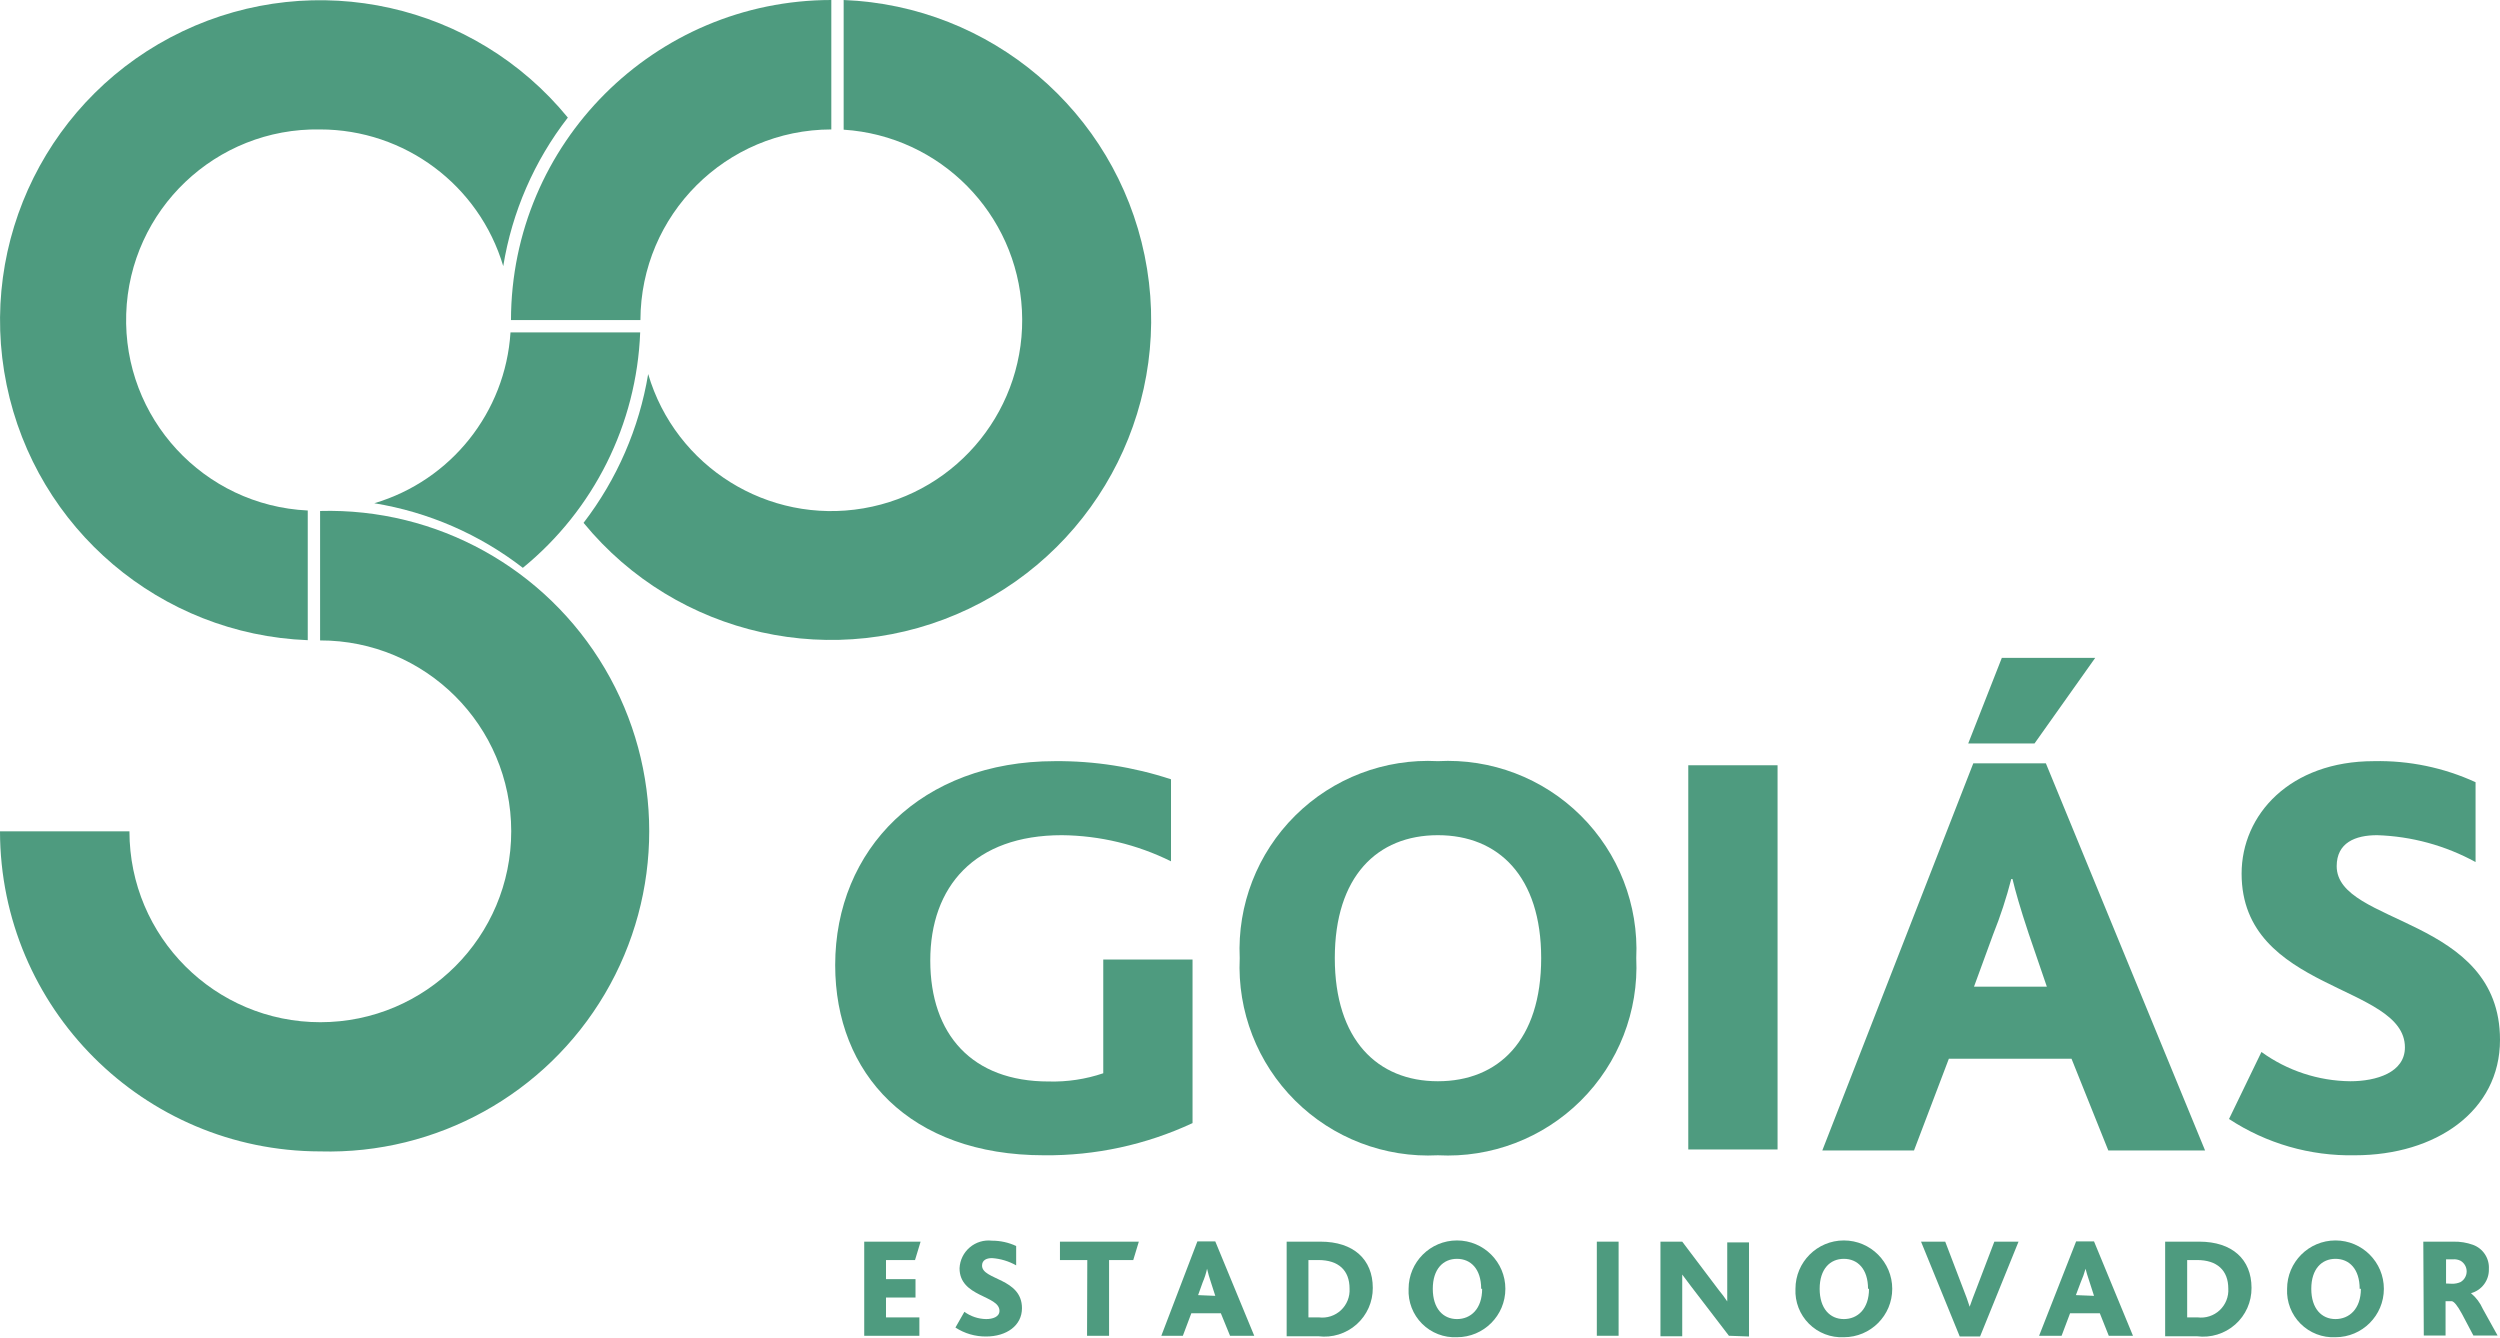
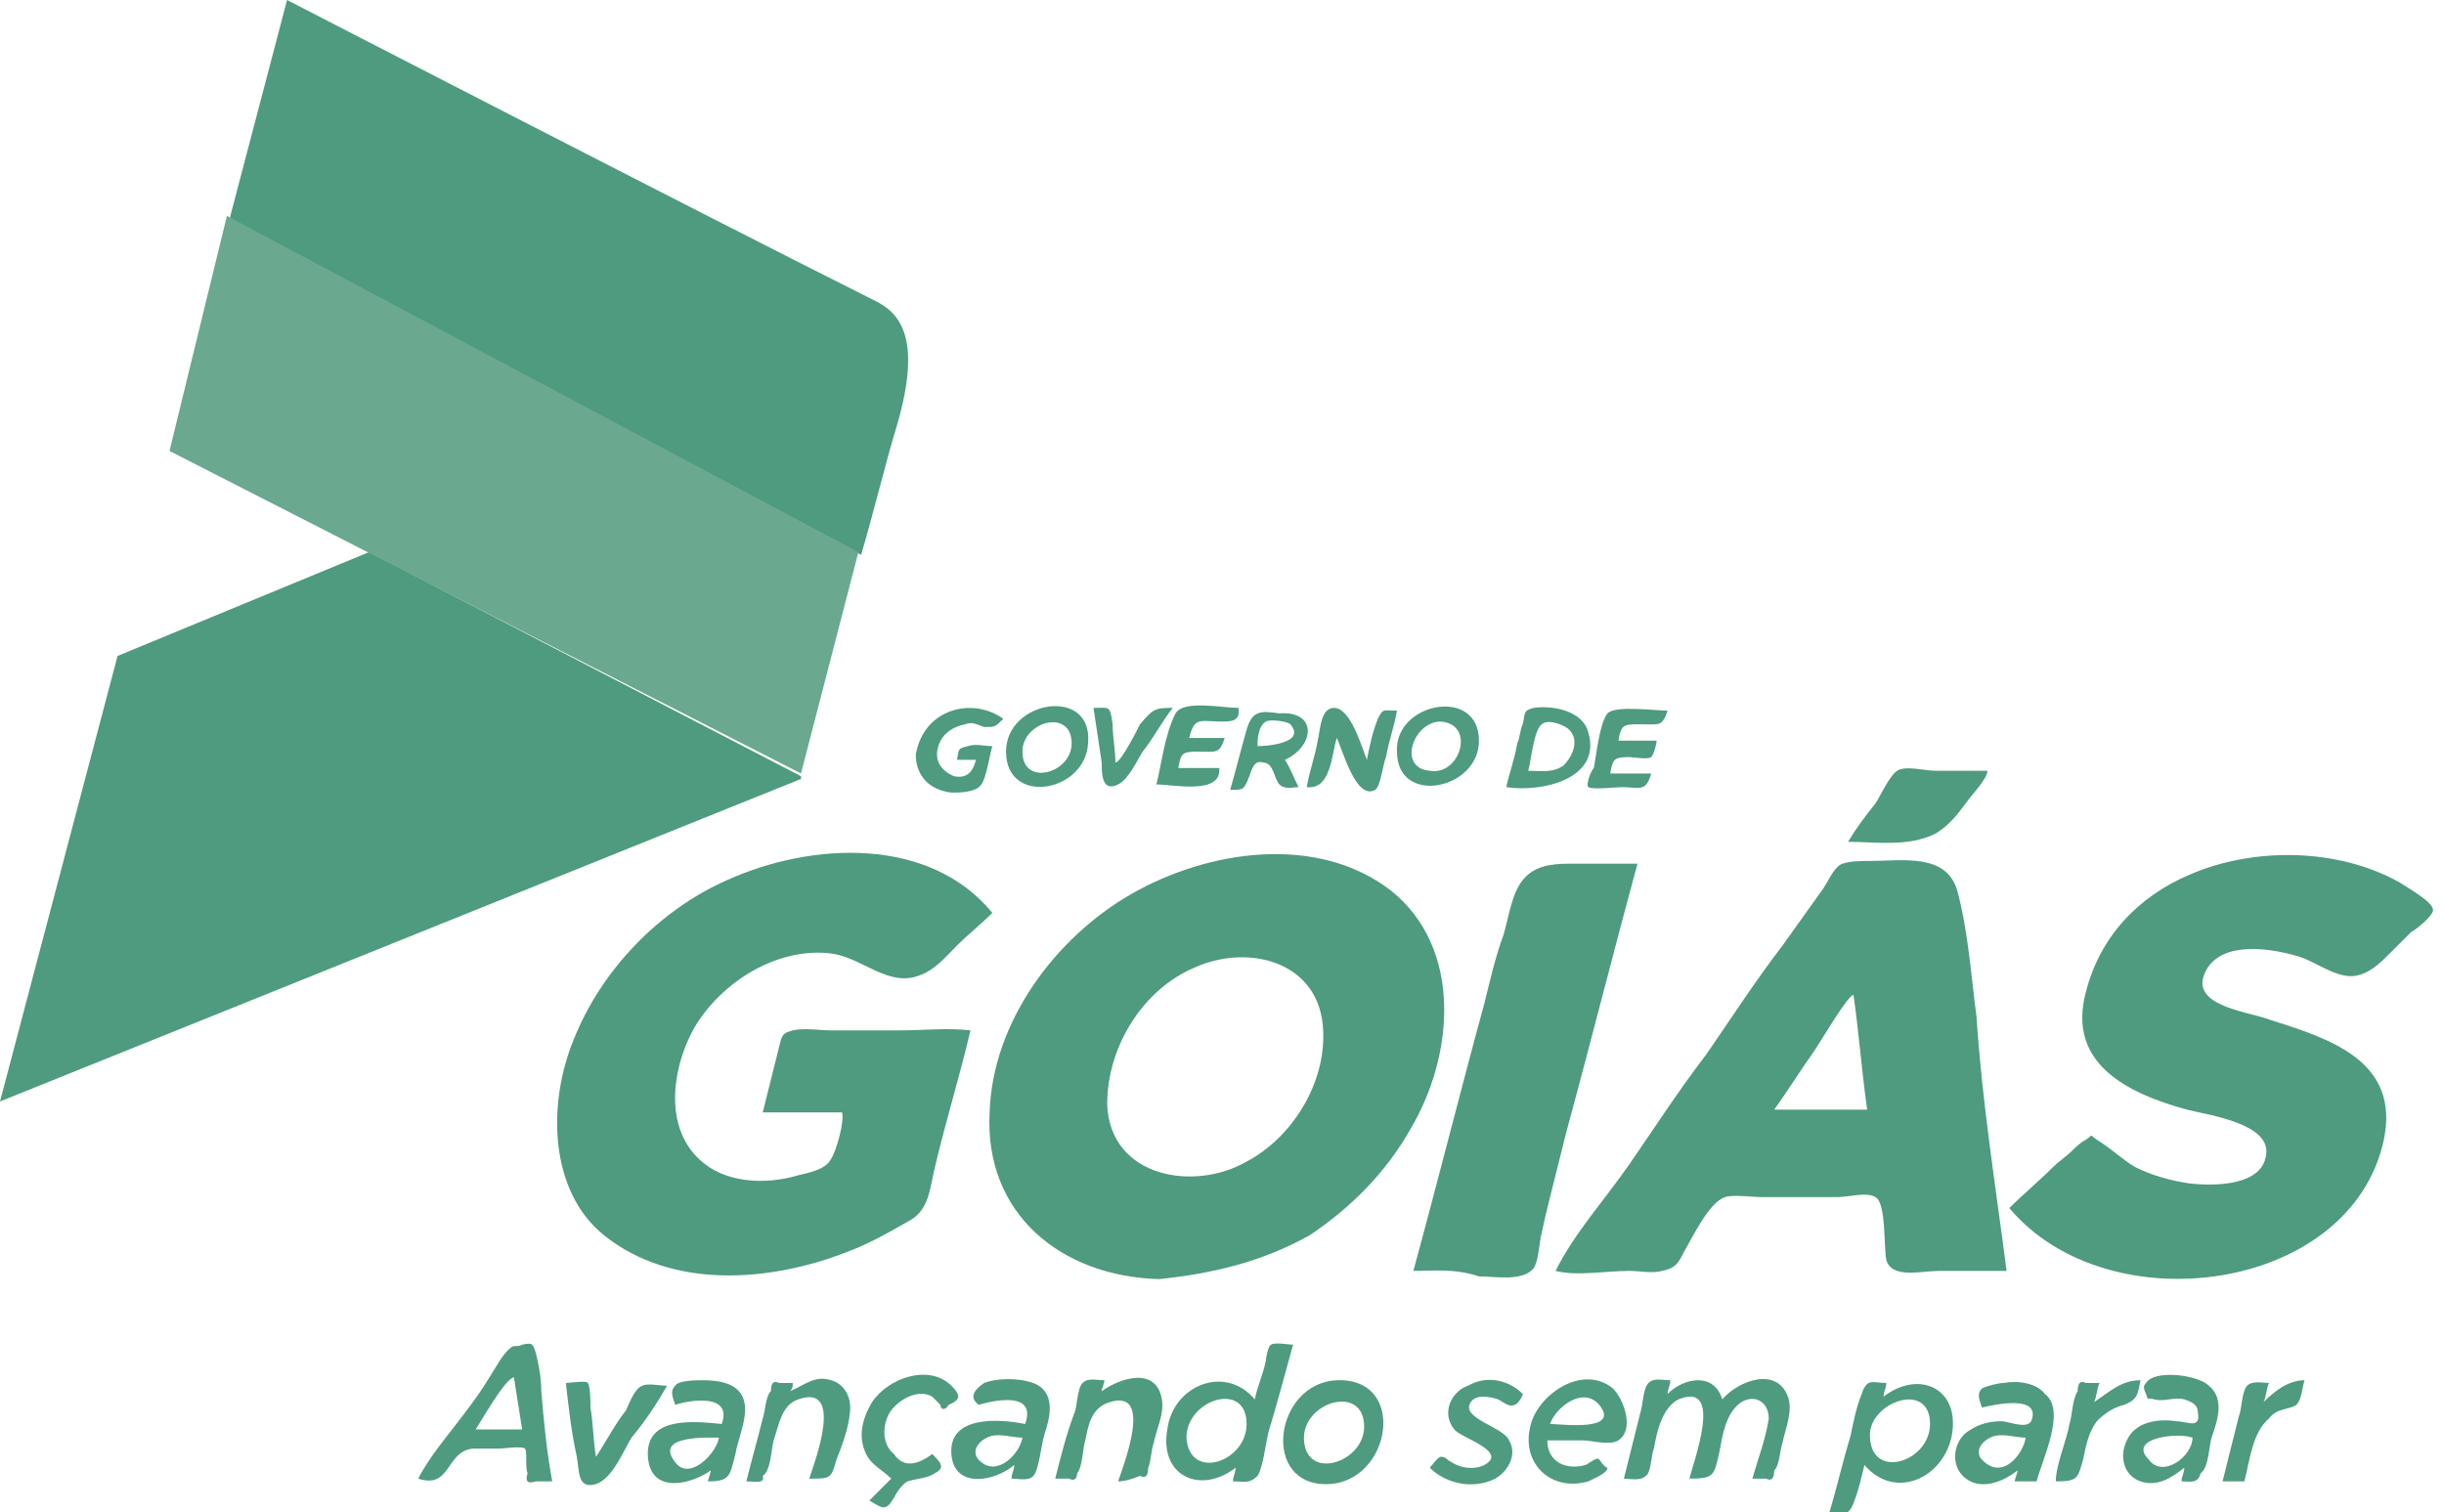
- <svg xmlns="http://www.w3.org/2000/svg" id="Camada_1" data-name="Camada 1" viewBox="0 0 103.33 55.27">
-   <defs>
-     <style>.cls-1{fill:#4e9b7f;}</style>
-   </defs>
-   <path class="cls-1" d="M13.23,47.59A13.25,13.25,0,0,1,0,34.36H5.35a7.89,7.89,0,1,0,7.88-7.89V21.12a13.24,13.24,0,1,1,0,26.47Z" />
-   <path class="cls-1" d="M49.29,46.42a14.2,14.2,0,0,1-6.14,1.33c-5.55,0-8.63-3.37-8.63-7.86,0-4.79,3.57-8.43,9.08-8.43a14.93,14.93,0,0,1,4.8.75V35.6a10.38,10.38,0,0,0-4.51-1.08c-3.61,0-5.44,2.12-5.44,5.18s1.73,5,4.89,5a6.48,6.48,0,0,0,2.26-.34v-4.7h3.69Z" />
-   <path class="cls-1" d="M51.24,39.6a7.79,7.79,0,0,1,8.19-8.14,7.79,7.79,0,0,1,8.2,8.14,7.8,7.8,0,0,1-8.2,8.15A7.8,7.8,0,0,1,51.24,39.6Zm12.46,0c0-3.37-1.76-5.08-4.27-5.08s-4.26,1.71-4.26,5.08,1.76,5.09,4.26,5.09S63.7,43,63.7,39.6Z" />
-   <path class="cls-1" d="M69.78,31.63h3.69V47.51H69.78Z" />
-   <path class="cls-1" d="M81.56,31.55h3l6.58,16h-4l-1.52-3.79H80.55l-1.44,3.79H75.32Zm1.18-4.36H86.6l-2.51,3.54H81.35ZM84.6,40.78l-.75-2.19c-.36-1.08-.55-1.76-.67-2.26h-.05a18.41,18.41,0,0,1-.75,2.29l-.79,2.16Z" />
-   <path class="cls-1" d="M93.47,43.48a6.37,6.37,0,0,0,3.67,1.21c1.08,0,2.26-.36,2.26-1.4,0-2.63-6.75-2.29-6.75-7.18,0-2.44,2-4.65,5.47-4.65a9.57,9.57,0,0,1,4.2.87v3.3a9.08,9.08,0,0,0-4.07-1.11c-.9,0-1.67.31-1.67,1.28,0,2.45,6.75,2.07,6.75,7.18,0,2.94-2.65,4.77-6,4.77a9.13,9.13,0,0,1-5.2-1.5Z" />
-   <path class="cls-1" d="M35.72,51.32h2.33l-.23.76h-1.2v.79h1.22v.76H36.62v.82H38v.76H35.72Z" />
-   <path class="cls-1" d="M39.86,54.22a1.57,1.57,0,0,0,.9.3c.27,0,.55-.09.55-.34,0-.65-1.65-.56-1.65-1.76A1.2,1.2,0,0,1,41,51.28a2.35,2.35,0,0,1,1,.22v.8A2.35,2.35,0,0,0,41,52c-.22,0-.41.08-.41.31,0,.6,1.65.51,1.65,1.76,0,.72-.64,1.17-1.48,1.17a2.28,2.28,0,0,1-1.27-.37Z" />
-   <path class="cls-1" d="M44.94,52.08H43.81v-.76h3.26l-.23.76h-1v3.13h-.91Z" />
-   <path class="cls-1" d="M49.49,51.31h.74l1.61,3.9h-1l-.38-.93H49.24l-.35.93H48Zm.74,2.25L50.05,53a5.66,5.66,0,0,1-.16-.56h0a3.06,3.06,0,0,1-.18.56l-.19.53Z" />
-   <path class="cls-1" d="M53.18,51.32h1.4c1.36,0,2.16.73,2.16,1.91a2,2,0,0,1-2.25,2H53.18Zm1.33,3.13a1.13,1.13,0,0,0,1.27-1.19c0-.75-.45-1.18-1.29-1.18h-.41v2.37Z" />
-   <path class="cls-1" d="M58.22,53.27a2,2,0,1,1,2,2A1.91,1.91,0,0,1,58.22,53.27Zm3,0c0-.82-.43-1.24-1-1.24s-1,.42-1,1.24.43,1.25,1,1.25S61.26,54.1,61.26,53.27Z" />
-   <path class="cls-1" d="M66,51.32h.9v3.89H66Z" />
-   <path class="cls-1" d="M71.46,55.21l-1.57-2.05-.36-.48h0c0,.13,0,.39,0,.55v2h-.9V51.32h.9l1.51,2a5.2,5.2,0,0,1,.35.47h0c0-.2,0-.49,0-.64v-1.8h.9v3.89Z" />
-   <path class="cls-1" d="M74.21,53.27a2,2,0,1,1,2,2A1.91,1.91,0,0,1,74.21,53.27Zm3,0c0-.82-.43-1.24-1-1.24s-1,.42-1,1.24.43,1.25,1,1.25S77.25,54.1,77.25,53.27Z" />
-   <path class="cls-1" d="M79.4,51.32h1l.74,1.94c.11.27.2.53.27.75h0c.08-.22.17-.48.28-.75l.74-1.94h1l-1.59,3.92H81Z" />
-   <path class="cls-1" d="M85.81,51.31h.74l1.61,3.9h-1l-.37-.93H85.56l-.35.93h-.93Zm.74,2.25L86.37,53c-.09-.27-.14-.43-.17-.56h0A4.15,4.15,0,0,1,86,53l-.2.53Z" />
-   <path class="cls-1" d="M89.49,51.32H90.9c1.36,0,2.16.73,2.16,1.91a2,2,0,0,1-2.26,2H89.49Zm1.34,3.13a1.13,1.13,0,0,0,1.27-1.19c0-.75-.46-1.18-1.29-1.18H90.4v2.37Z" />
-   <path class="cls-1" d="M94.53,53.27a2,2,0,1,1,2,2A1.91,1.91,0,0,1,94.53,53.27Zm3,0c0-.82-.43-1.24-1-1.24s-1,.42-1,1.24.43,1.25,1,1.25S97.58,54.1,97.58,53.27Z" />
-   <path class="cls-1" d="M100.16,51.32h1.25a2.23,2.23,0,0,1,.8.13,1,1,0,0,1,.66,1,1,1,0,0,1-.74,1h0a1.78,1.78,0,0,1,.49.65l.61,1.1h-1l-.47-.89c-.2-.37-.33-.51-.42-.53h-.26v1.42h-.9Zm1.18,1.74a.82.82,0,0,0,.36-.07.51.51,0,0,0,0-.88.6.6,0,0,0-.31-.06h-.29v1Z" />
-   <path class="cls-1" d="M26.47,13.23H21.12A13.25,13.25,0,0,1,34.36,0V5.35A7.9,7.9,0,0,0,26.47,13.23Z" />
-   <path class="cls-1" d="M13.23,5.35A7.9,7.9,0,0,1,20.8,11a13.56,13.56,0,0,1,2.67-6.14,13.23,13.23,0,1,0-10.75,21.6V21.1a7.88,7.88,0,0,1,.51-15.75Z" />
-   <path class="cls-1" d="M21.1,13.74a7.89,7.89,0,0,1-5.63,7.06,13.61,13.61,0,0,1,6.14,2.67,13.22,13.22,0,0,0,4.85-9.73Z" />
-   <path class="cls-1" d="M34.87,0V5.36a7.89,7.89,0,1,1-8.08,10.1,13.81,13.81,0,0,1-2.67,6.15A13.23,13.23,0,1,0,34.87,0Z" />
+ <svg xmlns="http://www.w3.org/2000/svg" version="1.1" id="Camada_1" x="0px" y="0px" viewBox="0 0 89.4 55.3" style="enable-background:new 0 0 89.4 55.3;" xml:space="preserve">
+   <style type="text/css">
+ 	.st0{fill:#4E9B7F;}
+ 	.st1{fill:#6AA88F;}
+ </style>
+   <g>
+     <path class="st0" d="M42.4,46.8c-3.6-0.1-6.4-2.4-6.2-6.1c0.1-3.3,2.4-6.4,5.2-8c2.8-1.6,6.8-2.2,9.5-0.1c2.6,2.1,2.3,6,0.7,8.7   c-0.9,1.6-2.2,2.9-3.7,3.9C46.1,46.2,44.3,46.6,42.4,46.8z M40.5,40.4c0.1,2.7,3.2,3.2,5.1,2.1c1.7-0.9,2.9-2.9,2.8-4.8   c-0.1-2.5-2.7-3.2-4.7-2.3C41.8,36.2,40.5,38.3,40.5,40.4z" />
+     <path class="st0" d="M36.3,33.4c-0.4,0.4-0.9,0.8-1.3,1.2c-0.4,0.4-0.8,0.9-1.4,1.1c-1.1,0.4-2-0.6-3.1-0.8c-2-0.3-4.1,1-5.1,2.7   c-0.9,1.6-1.2,4.1,0.7,5.2c0.9,0.5,2.1,0.5,3.1,0.2c0.4-0.1,1-0.2,1.2-0.6c0.2-0.3,0.5-1.4,0.4-1.7c-1,0-1.9,0-2.9,0   c0.2-0.8,0.4-1.6,0.6-2.4c0.1-0.4,0.1-0.5,0.5-0.6c0.4-0.1,1,0,1.4,0c0.8,0,1.7,0,2.5,0c0.8,0,1.8-0.1,2.6,0   c-0.4,1.7-0.9,3.3-1.3,5c-0.2,0.8-0.2,1.6-1,2c-0.7,0.4-1.4,0.8-2.2,1.1c-2.8,1.1-6.4,1.4-8.9-0.6C20.1,43.6,20,40.4,21,38   c1-2.5,3.1-4.7,5.6-5.8C29.7,30.8,34,30.6,36.3,33.4z" />
+     <path class="st0" d="M73.4,46.5c-0.8,0-1.7,0-2.5,0c-0.6,0-1.7,0.3-1.9-0.4c-0.1-0.5,0-2.1-0.4-2.3c-0.3-0.2-1,0-1.4,0   c-0.5,0-1,0-1.4,0c-0.4,0-0.9,0-1.3,0c-0.4,0-1.1-0.1-1.4,0c-0.6,0.2-1.2,1.5-1.5,2c-0.2,0.4-0.3,0.6-0.8,0.7c-0.4,0.1-0.8,0-1.2,0   c-0.9,0-1.9,0.2-2.7,0c0.7-1.4,1.8-2.6,2.7-3.9c0.9-1.3,1.8-2.7,2.8-4c0.9-1.3,1.8-2.7,2.8-4c0.5-0.7,1-1.4,1.5-2.1   c0.2-0.3,0.4-0.8,0.7-0.9c0.3-0.1,0.7-0.1,1-0.1c1.2,0,2.8-0.3,3.2,1.1c0.4,1.5,0.5,3.1,0.7,4.6C72.5,40.3,73,43.4,73.4,46.5z    M68.3,40.6c-0.2-1.4-0.3-2.8-0.5-4.2c-0.2,0-1.2,1.7-1.4,2c-0.5,0.7-1,1.5-1.5,2.2C66.1,40.6,67.2,40.6,68.3,40.6z" />
+     <path class="st0" d="M73.5,44.2c0.5-0.5,1.1-1,1.6-1.5c0.2-0.2,0.5-0.4,0.7-0.6c0.1-0.1,0.3-0.3,0.5-0.4c0.3-0.2,0.1-0.2,0.4,0   c0.5,0.3,0.9,0.7,1.4,1c0.6,0.3,1.3,0.5,2,0.6c0.9,0.1,2.7,0.1,2.8-1.1c0.1-1.1-2.1-1.4-2.9-1.6c-2.2-0.6-4.4-1.7-3.7-4.3   c0.5-2,1.9-3.5,3.8-4.3c2.3-1,5.4-1,7.7,0.3c0.3,0.2,1.2,0.7,1.2,1c0,0.2-0.6,0.7-0.8,0.8c-0.3,0.3-0.6,0.6-0.9,0.9   c-0.4,0.4-0.9,0.8-1.5,0.7c-0.6-0.1-1.1-0.5-1.7-0.7c-1-0.3-2.8-0.6-3.4,0.5c-0.7,1.3,1.5,1.5,2.3,1.8c2.2,0.7,4.8,1.5,4.2,4.4   C86,47.3,77.1,48.5,73.5,44.2z" />
+     <path class="st0" d="M51.7,46.5c0.9-3.3,1.7-6.5,2.6-9.8c0.2-0.8,0.4-1.7,0.7-2.5c0.2-0.7,0.3-1.5,0.7-2c0.4-0.5,1-0.6,1.7-0.6   c0.8,0,1.6,0,2.5,0c-0.9,3.3-1.7,6.5-2.6,9.8c-0.2,0.8-0.4,1.6-0.6,2.4c-0.1,0.4-0.2,0.8-0.3,1.3c-0.1,0.3-0.1,1-0.3,1.3   c-0.4,0.5-1.4,0.3-2,0.3C53.2,46.4,52.4,46.5,51.7,46.5z" />
+     <path class="st0" d="M63,51.2c0.6-0.7,2-1.2,2.4-0.1c0.2,0.5-0.1,1.2-0.2,1.7c-0.1,0.3-0.1,0.8-0.3,1c0,0.3-0.1,0.4-0.3,0.3   c-0.2,0-0.4,0-0.5,0c0.2-0.7,0.5-1.5,0.6-2.2c0-0.6-0.5-0.9-1-0.6c-0.6,0.4-0.7,1.3-0.8,1.8c-0.2,0.9-0.2,1-1.1,1   c0.1-0.5,1.3-3.6-0.4-2.9c-0.6,0.3-0.8,1.2-0.9,1.8c-0.1,0.2-0.1,0.9-0.3,1c-0.2,0.2-0.6,0.1-0.8,0.1c0.2-0.8,0.4-1.6,0.6-2.4   c0.1-0.3,0.1-0.9,0.3-1.1c0.2-0.2,0.5-0.1,0.8-0.1c0,0.2-0.1,0.3-0.1,0.5C61.6,50.4,62.7,50.2,63,51.2z" />
+     <path class="st0" d="M20.2,54.2c-0.2,0-0.4,0-0.6,0c-0.3,0.1-0.4,0-0.3-0.3c-0.1-0.2,0-0.8-0.1-0.9c-0.1-0.1-0.8,0-0.9,0   c-0.3,0-0.7,0-1,0c-1,0.1-0.8,1.5-2,1.1c0.4-0.8,1.1-1.6,1.7-2.4c0.3-0.4,0.6-0.8,0.9-1.3c0.2-0.3,0.5-0.9,0.8-1.1   c0.1-0.1,0.2,0,0.4-0.1c0.4-0.1,0.4,0,0.5,0.3c0.1,0.4,0.2,0.9,0.2,1.4C19.9,52.1,20,53.1,20.2,54.2z M19.1,52.3   c-0.1-0.6-0.2-1.3-0.3-1.9c-0.3,0-1.2,1.6-1.4,1.9C18,52.3,18.5,52.3,19.1,52.3z" />
+     <path class="st0" d="M45.1,54.2c0-0.2,0.1-0.3,0.1-0.5c-1.3,1-2.8,0.3-2.5-1.4c0.2-1.6,2.1-2.4,3.2-1.1c0.1-0.5,0.3-0.9,0.4-1.4   c0-0.1,0.1-0.6,0.2-0.6c0.1-0.1,0.7,0,0.8,0c-0.3,1.1-0.6,2.2-0.9,3.2c-0.1,0.4-0.2,1.3-0.4,1.6C45.7,54.3,45.5,54.2,45.1,54.2z    M45.6,52.1c0-1.6-2.2-0.9-2.2,0.5C43.5,54.2,45.6,53.5,45.6,52.1z" />
+     <path class="st0" d="M69,50.6c0,0.2-0.1,0.3-0.1,0.5c1.3-1,2.8-0.3,2.5,1.4c-0.3,1.6-2.1,2.4-3.2,1.1c-0.1,0.4-0.2,0.9-0.4,1.4   c-0.2,0.5-0.4,0.4-0.9,0.4c0.3-1,0.5-1.9,0.8-2.9c0.1-0.5,0.2-1,0.4-1.5C68.3,50.4,68.5,50.6,69,50.6z M70.6,52.1   c0-1.6-2.2-0.8-2.2,0.4C68.4,54.2,70.6,53.5,70.6,52.1z" />
+     <path class="st0" d="M67.6,30.8c0.3-0.5,0.6-0.9,1-1.4c0.2-0.3,0.5-1,0.8-1.2c0.3-0.2,1,0,1.4,0c0.6,0,1.3,0,1.9,0   c0,0.3-0.6,0.9-0.8,1.2c-0.3,0.4-0.6,0.8-1.1,1.1C69.8,31,68.6,30.8,67.6,30.8z" />
+     <path class="st0" d="M26.4,52.1c0.4-1.1-1.1-0.9-1.7-0.7c-0.1-0.3-0.2-0.5,0-0.7c0.1-0.2,0.8-0.2,1-0.2c0.6,0,1.3,0.1,1.5,0.7   c0.2,0.6-0.2,1.4-0.3,2c-0.2,0.8-0.2,1-1,1c0-0.1,0.1-0.3,0.1-0.4c-0.7,0.5-2.2,0.9-2.3-0.5C23.6,51.8,25.4,52,26.4,52.1z    M26.3,52.6c-0.4,0-2.4-0.1-1.6,0.9C25.2,54.2,26.2,53.2,26.3,52.6z" />
+     <path class="st0" d="M74.5,54.2c-0.3,0-0.5,0-0.8,0c0-0.1,0.1-0.3,0.1-0.4c-0.5,0.4-1.4,0.8-2,0.2c-0.5-0.5-0.3-1.4,0.3-1.7   c0.3-0.2,0.7-0.3,1.1-0.3c0.3,0,0.9,0.3,1.1,0c0.4-1-1.4-0.6-1.8-0.5c-0.1-0.3-0.2-0.5,0-0.7c0.2-0.1,0.6-0.2,0.8-0.2   c0.5-0.1,1.2,0,1.5,0.4C75.6,51.6,74.7,53.4,74.5,54.2z M74.1,52.6c-0.4,0-0.9-0.2-1.3,0c-0.4,0.2-0.6,0.6-0.2,0.9   C73.3,54.1,74,53.2,74.1,52.6z" />
+     <path class="st0" d="M79.8,54.2c0-0.2,0.1-0.3,0.1-0.5c-0.5,0.4-1,0.7-1.6,0.5c-0.6-0.2-0.8-0.9-0.5-1.5c0.3-0.7,1.2-0.8,1.8-0.7   c0.4,0,0.9,0.3,0.8-0.3c0-0.3-0.2-0.4-0.5-0.5c-0.4-0.1-0.7,0.1-1.1,0c-0.3-0.1-0.2,0.1-0.3-0.2c-0.1-0.2-0.1-0.3,0-0.4   c0.3-0.5,1.9-0.3,2.3,0.1c0.6,0.5,0.3,1.3,0.1,1.9c-0.1,0.3-0.1,1.1-0.4,1.3C80.4,54.3,80.1,54.2,79.8,54.2z M80.2,52.6   c-0.5-0.2-2.4,0-1.6,0.8C79.1,54.1,80.2,53.3,80.2,52.6z" />
+     <path class="st0" d="M37.5,52.1c0.5-1.4-1.7-0.7-1.7-0.7c-0.4-0.3-0.1-0.6,0.2-0.8c0.5-0.2,1.5-0.2,2,0.1c0.6,0.4,0.4,1.2,0.2,1.8   c-0.1,0.3-0.2,1.3-0.4,1.5c-0.2,0.2-0.5,0.1-0.8,0.1c0-0.2,0.1-0.3,0.1-0.5c-0.7,0.6-2.2,0.9-2.3-0.4   C34.7,51.8,36.5,51.9,37.5,52.1z M37.4,52.6c-0.4,0-0.9-0.2-1.3,0c-0.4,0.2-0.6,0.6-0.2,0.9C36.5,54,37.3,53.2,37.4,52.6z" />
+     <path class="st0" d="M56.6,52.7c0,0.8,0.7,1.1,1.4,0.9c0.2-0.1,0.4-0.3,0.5-0.2c0,0,0.2,0.3,0.3,0.3c0,0.2-0.5,0.4-0.7,0.5   c-1.4,0.4-2.5-0.7-2.1-2.1c0.3-1.1,1.9-2.2,3-1.3c0.4,0.4,0.8,1.5,0.2,1.9c-0.3,0.2-1,0-1.3,0C57.4,52.7,57,52.7,56.6,52.7z    M56.7,52.1c0.4,0,2.6,0.3,1.8-0.7C57.9,50.7,56.9,51.5,56.7,52.1z" />
+     <path class="st0" d="M48.6,54.3c-2.5,0.1-2-3.7,0.3-3.8C51.5,50.4,50.9,54.2,48.6,54.3z M49.9,52.2c0-1.6-2.3-0.9-2.2,0.5   C47.8,54.2,49.9,53.5,49.9,52.2z" />
+     <path class="st0" d="M27.3,54.2c0.2-0.8,0.4-1.5,0.6-2.3c0.1-0.3,0.1-0.8,0.3-1c0-0.3,0.1-0.4,0.3-0.3c0.2,0,0.3,0,0.5,0   c0,0.1,0,0.2-0.1,0.3c0.5-0.2,0.9-0.6,1.5-0.4c0.4,0.1,0.7,0.5,0.7,1c0,0.6-0.3,1.4-0.5,1.9c-0.2,0.7-0.2,0.7-1,0.7   c0.2-0.6,1.3-3.5-0.4-2.9c-0.6,0.2-0.7,0.9-0.9,1.5c-0.1,0.4-0.1,1.1-0.4,1.3C28,54.3,27.6,54.2,27.3,54.2z" />
+     <path class="st0" d="M40.9,54.2c0.2-0.6,1.3-3.4-0.3-2.9c-0.7,0.2-0.8,0.9-0.9,1.4c-0.1,0.3-0.1,1-0.3,1.2c0,0.2-0.1,0.3-0.3,0.2   c-0.2,0-0.4,0-0.5,0c0.2-0.8,0.4-1.6,0.7-2.4c0.1-0.2,0.1-0.9,0.3-1.1c0.2-0.2,0.5-0.1,0.8-0.1c0,0.1-0.1,0.3-0.1,0.4   c0.7-0.5,2-0.9,2.2,0.3c0.1,0.5-0.2,1.1-0.3,1.6c-0.1,0.3-0.1,0.7-0.2,0.9c0,0.3-0.1,0.4-0.3,0.3C41.2,54.2,41,54.2,40.9,54.2z" />
+     <path class="st0" d="M34.1,53.2c0.3,0.3,0.5,0.5,0.1,0.7c-0.3,0.2-0.7,0.2-1,0.3c-0.2,0.1-0.4,0.4-0.5,0.6   c-0.3,0.5-0.4,0.4-0.9,0.1c0.3-0.3,0.5-0.5,0.8-0.8c-0.4-0.4-0.8-0.5-1-1.1c-0.2-0.6,0-1.2,0.3-1.7c0.6-0.9,2.1-1.4,2.9-0.6   c0.3,0.3,0.4,0.5-0.1,0.7c-0.1,0.2-0.3,0.2-0.3,0c-0.1-0.1-0.2-0.2-0.3-0.3c-0.5-0.3-1.2,0.1-1.5,0.5c-0.3,0.4-0.4,1.2,0.1,1.6   C33.1,53.8,33.7,53.5,34.1,53.2z" />
+     <path class="st0" d="M55.7,51c0,0.1-0.2,0.4-0.3,0.4c-0.2,0.1-0.4-0.1-0.6-0.2c-0.3-0.1-0.8-0.2-1,0.1c-0.4,0.6,1.2,0.9,1.4,1.4   c0.3,0.5,0,1.1-0.5,1.4c-0.8,0.4-1.8,0.2-2.4-0.4c0.1-0.1,0.3-0.4,0.4-0.4c0.2,0,0.2,0.1,0.4,0.2c0.3,0.2,0.8,0.3,1.2,0.1   c0.9-0.5-0.9-1-1.1-1.3c-0.5-0.6-0.1-1.4,0.5-1.6C54.4,50.3,55.2,50.5,55.7,51z" />
+     <path class="st0" d="M20.7,50.6c0.1,0,0.8-0.1,0.8,0c0.1,0.1,0.1,0.8,0.1,0.9c0.1,0.6,0.1,1.2,0.2,1.8c0.4-0.6,0.7-1.2,1.1-1.7   c0.1-0.2,0.3-0.8,0.6-0.9c0.2-0.1,0.6,0,0.9,0c-0.4,0.7-0.8,1.3-1.3,1.9c-0.3,0.5-0.7,1.5-1.3,1.7c-0.7,0.2-0.6-0.5-0.7-1   C20.9,52.4,20.8,51.5,20.7,50.6z" />
+     <path class="st0" d="M47.8,28.8c0.1-0.6,0.3-1.1,0.4-1.7c0.1-0.4,0.1-1.2,0.6-1.2c0.6,0,1,1.4,1.2,1.9c0.1-0.5,0.2-1,0.4-1.5   c0.2-0.4,0.2-0.3,0.7-0.3c-0.1,0.6-0.3,1.1-0.4,1.7c-0.1,0.2-0.2,1.1-0.4,1.2c-0.7,0.4-1.2-1.5-1.4-1.9   C48.7,27.6,48.7,28.9,47.8,28.8z" />
+     <path class="st0" d="M54.1,27.1c0,1.8-3,2.4-3,0.4C51,25.7,54.1,25.1,54.1,27.1z M52.7,26.4c-1,0-1.6,1.7-0.4,1.8   C53.4,28.4,54,26.5,52.7,26.4z" />
+     <path class="st0" d="M55.1,28.8c0.1-0.5,0.3-1,0.4-1.6c0.1-0.2,0.1-0.5,0.2-0.7c0.1-0.4,0-0.5,0.4-0.6c0.7-0.1,1.8,0.1,2,0.9   C58.6,28.5,56.4,29,55.1,28.8z M55.9,28.2c0.4,0,0.9,0.1,1.3-0.2c0.3-0.3,0.6-0.9,0.2-1.3c-0.2-0.2-0.8-0.4-1-0.2   C56.1,26.7,56,27.9,55.9,28.2z" />
+     <path class="st0" d="M36.8,27.5c0-1.9,3.2-2.4,3-0.3C39.7,29,36.8,29.5,36.8,27.5z M37.4,27.5c0,1.3,1.8,0.8,1.8-0.3   C39.2,25.9,37.4,26.4,37.4,27.5z" />
+     <path class="st0" d="M47,27.8c0.2,0.3,0.3,0.6,0.5,1c-0.2,0-0.5,0.1-0.7-0.1c-0.2-0.2-0.2-0.8-0.6-0.8c-0.3-0.1-0.4,0.2-0.5,0.5   c-0.2,0.5-0.2,0.5-0.7,0.5c0.2-0.7,0.4-1.5,0.6-2.2c0.2-0.7,0.5-0.7,1.2-0.6C48.2,26,48.1,27.3,47,27.8z M46,27.3   c0.3,0,1.8-0.1,1.2-0.8c-0.1-0.1-0.7-0.2-0.9-0.1C46,26.6,46,27.1,46,27.3z" />
+     <path class="st0" d="M36.7,26.3c-0.3,0.3-0.3,0.3-0.7,0.3c-0.3-0.1-0.4-0.2-0.7-0.1c-0.5,0.1-0.9,0.4-1,0.9c-0.1,0.4,0.1,0.8,0.6,1   c0.5,0.1,0.7-0.2,0.8-0.6c-0.2,0-0.4,0-0.7,0c0.1-0.4,0-0.4,0.4-0.5c0.3-0.1,0.6,0,0.9,0c-0.1,0.3-0.2,1.1-0.4,1.4   c-0.2,0.3-0.8,0.3-1.1,0.3c-0.8-0.1-1.3-0.6-1.3-1.4C33.8,25.9,35.6,25.5,36.7,26.3z" />
+     <path class="st0" d="M45.3,25.9c0.1,0.5-0.3,0.5-0.6,0.5c-0.8,0-1-0.2-1.2,0.6c0.4,0,0.9,0,1.3,0c-0.2,0.6-0.3,0.5-1,0.5   c-0.6,0-0.6,0.1-0.7,0.6c0.5,0,1,0,1.5,0c0.1,1-1.7,0.6-2.3,0.6c0.2-0.8,0.3-1.8,0.7-2.6C43.3,25.6,44.7,25.9,45.3,25.9z" />
+     <path class="st0" d="M60.6,27.1c0,0.1-0.1,0.5-0.2,0.6c-0.1,0.1-0.7,0-0.8,0c-0.6,0-0.6,0.1-0.7,0.6c0.5,0,1,0,1.5,0   c-0.2,0.7-0.4,0.5-1.1,0.5c-0.2,0-1,0.1-1.2,0c-0.1-0.1,0.1-0.6,0.2-0.7c0.1-0.5,0.2-1.6,0.5-2c0.3-0.3,1.7-0.1,2.2-0.1   c-0.2,0.6-0.3,0.5-1,0.5c-0.6,0-0.7,0-0.8,0.6C59.7,27.1,60.1,27.1,60.6,27.1z" />
+     <path class="st0" d="M78.3,50.5c-0.1,0.5-0.1,0.7-0.6,0.9c-0.4,0.1-0.7,0.3-1,0.6c-0.3,0.4-0.4,0.9-0.5,1.4c-0.2,0.7-0.2,0.8-1,0.8   c0-0.6,0.4-1.5,0.5-2.1c0.1-0.3,0.1-0.9,0.3-1.2c0-0.3,0.1-0.4,0.3-0.3c0.2,0,0.4,0,0.5,0c-0.1,0.2-0.1,0.5-0.2,0.7   C77.2,50.9,77.6,50.5,78.3,50.5z" />
+     <path class="st0" d="M82.1,54.2c-0.3,0-0.5,0-0.8,0c0.2-0.8,0.4-1.6,0.6-2.4c0.1-0.2,0.1-0.9,0.3-1.1c0.2-0.2,0.6-0.1,0.8-0.1   c-0.1,0.2-0.1,0.5-0.2,0.7c0.4-0.4,0.9-0.8,1.5-0.8c-0.1,0.3-0.1,0.7-0.3,0.9c-0.3,0.2-0.7,0.1-1,0.5   C82.4,52.4,82.3,53.4,82.1,54.2z" />
+     <path class="st0" d="M42.9,25.9c-0.4,0.5-0.7,1.1-1.1,1.6c-0.2,0.3-0.5,1-0.9,1.2c-0.6,0.3-0.6-0.4-0.6-0.8c-0.1-0.7-0.2-1.3-0.3-2   c0.6,0,0.6-0.1,0.7,0.6c0,0.5,0.1,0.9,0.1,1.4c0.2,0,0.8-1.2,0.9-1.4C42.2,25.9,42.3,25.9,42.9,25.9z" />
+   </g>
+   <path class="st0" d="M32,11C26.2,8.1,10.5,0,10.5,0L8.4,8l23.1,12.3c0.5-1.7,0.9-3.4,1.3-4.7C33.8,12.2,32.8,11.4,32,11z" />
+   <path class="st0" d="M13.5,20.2L4.3,24L0,40.3l29.3-11.8c0,0,0,0,0-0.1L13.5,20.2z" />
+   <polygon class="st1" points="8.3,7.9 6.2,16.5 29.3,28.3 31.4,20.2 " />
</svg>
